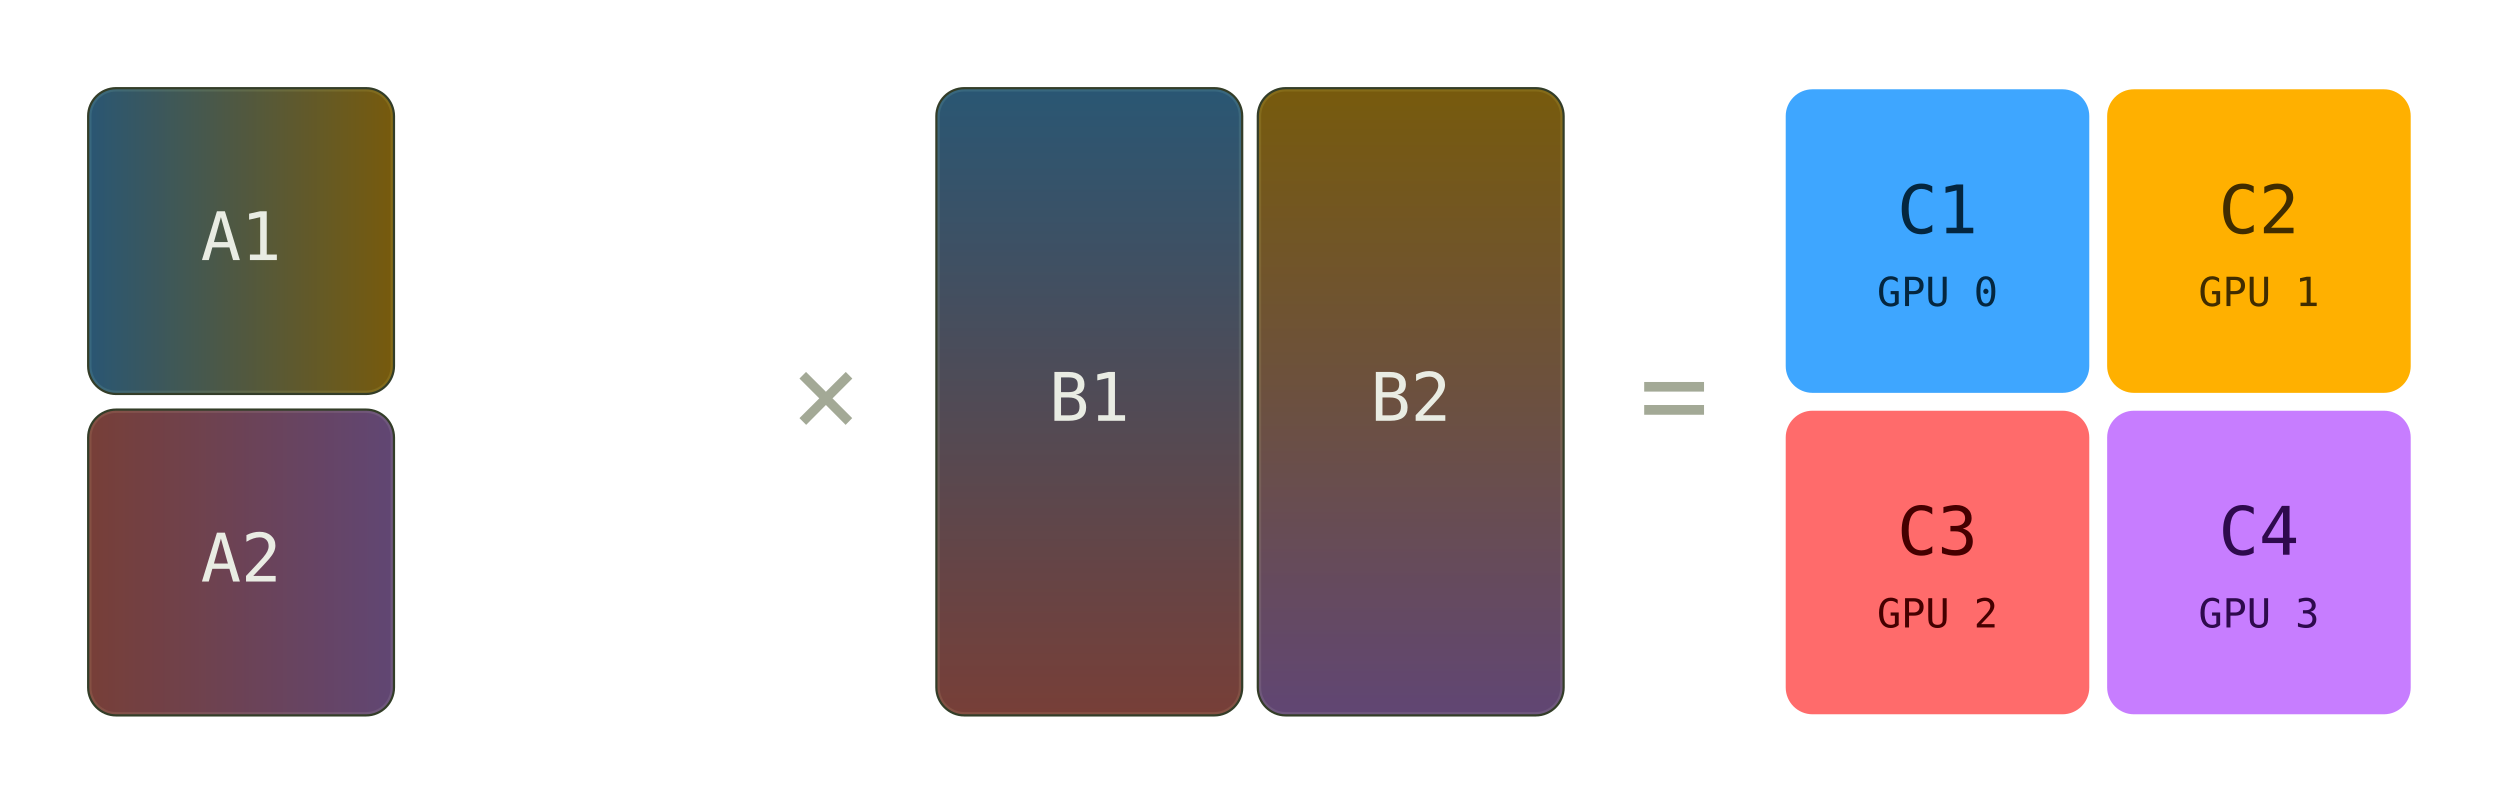
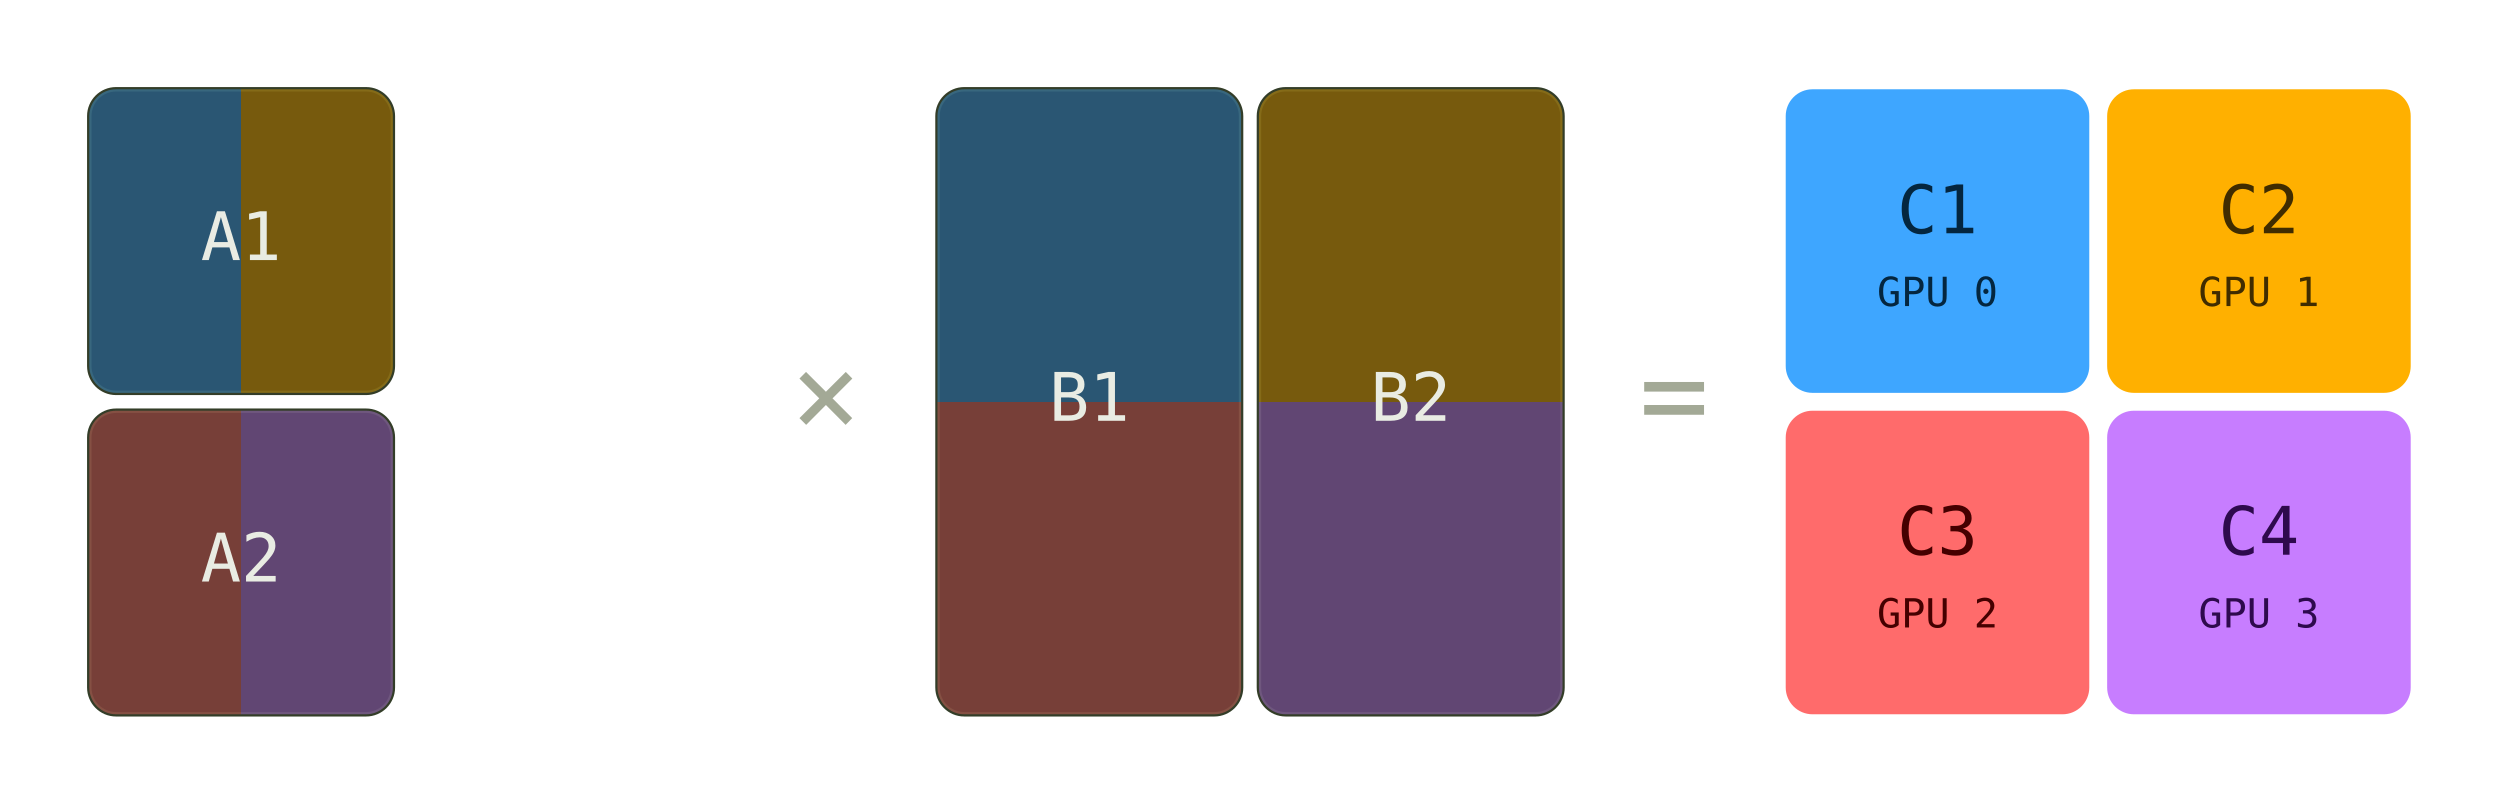
<svg xmlns="http://www.w3.org/2000/svg" viewBox="0 0 560 180" width="560" height="180" role="img" aria-labelledby="fig1-title fig1-desc">
  <defs>
    <linearGradient id="grad-a1" x1="0" y1="0" x2="1" y2="0">
-       <stop offset="0%" stop-color="#3EA6FF" />
-       <stop offset="100%" stop-color="#FFB000" />
+       <stop offset="50%" stop-color="#3EA6FF" />
+       <stop offset="50%" stop-color="#FFB000" />
    </linearGradient>
    <linearGradient id="grad-a2" x1="0" y1="0" x2="1" y2="0">
-       <stop offset="0%" stop-color="#FF6B6B" />
-       <stop offset="100%" stop-color="#C77DFF" />
+       <stop offset="50%" stop-color="#FF6B6B" />
+       <stop offset="50%" stop-color="#C77DFF" />
    </linearGradient>
    <linearGradient id="grad-b1" x1="0" y1="0" x2="0" y2="1">
-       <stop offset="0%" stop-color="#3EA6FF" />
-       <stop offset="100%" stop-color="#FF6B6B" />
+       <stop offset="50%" stop-color="#3EA6FF" />
+       <stop offset="50%" stop-color="#FF6B6B" />
    </linearGradient>
    <linearGradient id="grad-b2" x1="0" y1="0" x2="0" y2="1">
-       <stop offset="0%" stop-color="#FFB000" />
-       <stop offset="100%" stop-color="#C77DFF" />
+       <stop offset="50%" stop-color="#FFB000" />
+       <stop offset="50%" stop-color="#C77DFF" />
    </linearGradient>
  </defs>
  <style>
    .cell-label { font-family: 'IBM Plex Mono', monospace; font-size: 15px; font-weight: 500; text-anchor: middle; dominant-baseline: middle; }
    .gpu-label { font-family: 'IBM Plex Mono', monospace; font-size: 9px; text-anchor: middle; dominant-baseline: middle; }
    .op-symbol { font-family: 'IBM Plex Mono', monospace; font-size: 26px; text-anchor: middle; dominant-baseline: middle; fill: #A3A996; }
  </style>
  <rect x="20" y="20" width="68" height="68" rx="6" fill="#1C2216" stroke="#333D28" />
  <rect x="20" y="20" width="68" height="68" rx="6" fill="url(#grad-a1)" opacity="0.4" />
  <text x="54" y="54" class="cell-label" fill="#E9ECE3">A1</text>
  <rect x="20" y="92" width="68" height="68" rx="6" fill="#1C2216" stroke="#333D28" />
  <rect x="20" y="92" width="68" height="68" rx="6" fill="url(#grad-a2)" opacity="0.4" />
  <text x="54" y="126" class="cell-label" fill="#E9ECE3">A2</text>
  <text x="185" y="90" class="op-symbol">×</text>
  <rect x="210" y="20" width="68" height="140" rx="6" fill="#1C2216" stroke="#333D28" />
  <rect x="210" y="20" width="68" height="140" rx="6" fill="url(#grad-b1)" opacity="0.4" />
  <text x="244" y="90" class="cell-label" fill="#E9ECE3">B1</text>
  <rect x="282" y="20" width="68" height="140" rx="6" fill="#1C2216" stroke="#333D28" />
  <rect x="282" y="20" width="68" height="140" rx="6" fill="url(#grad-b2)" opacity="0.4" />
  <text x="316" y="90" class="cell-label" fill="#E9ECE3">B2</text>
  <text x="375" y="90" class="op-symbol">=</text>
  <rect x="400" y="20" width="68" height="68" rx="6" fill="#3EA6FF" />
  <text x="434" y="48" class="cell-label" fill="#04263F">C1</text>
  <text x="434" y="66" class="gpu-label" fill="#04263F">GPU 0</text>
  <rect x="472" y="20" width="68" height="68" rx="6" fill="#FFB000" />
  <text x="506" y="48" class="cell-label" fill="#402C00">C2</text>
  <text x="506" y="66" class="gpu-label" fill="#402C00">GPU 1</text>
  <rect x="400" y="92" width="68" height="68" rx="6" fill="#FF6B6B" />
  <text x="434" y="120" class="cell-label" fill="#450000">C3</text>
  <text x="434" y="138" class="gpu-label" fill="#450000">GPU 2</text>
  <rect x="472" y="92" width="68" height="68" rx="6" fill="#C77DFF" />
  <text x="506" y="120" class="cell-label" fill="#2E0A4D">C4</text>
  <text x="506" y="138" class="gpu-label" fill="#2E0A4D">GPU 3</text>
</svg>
